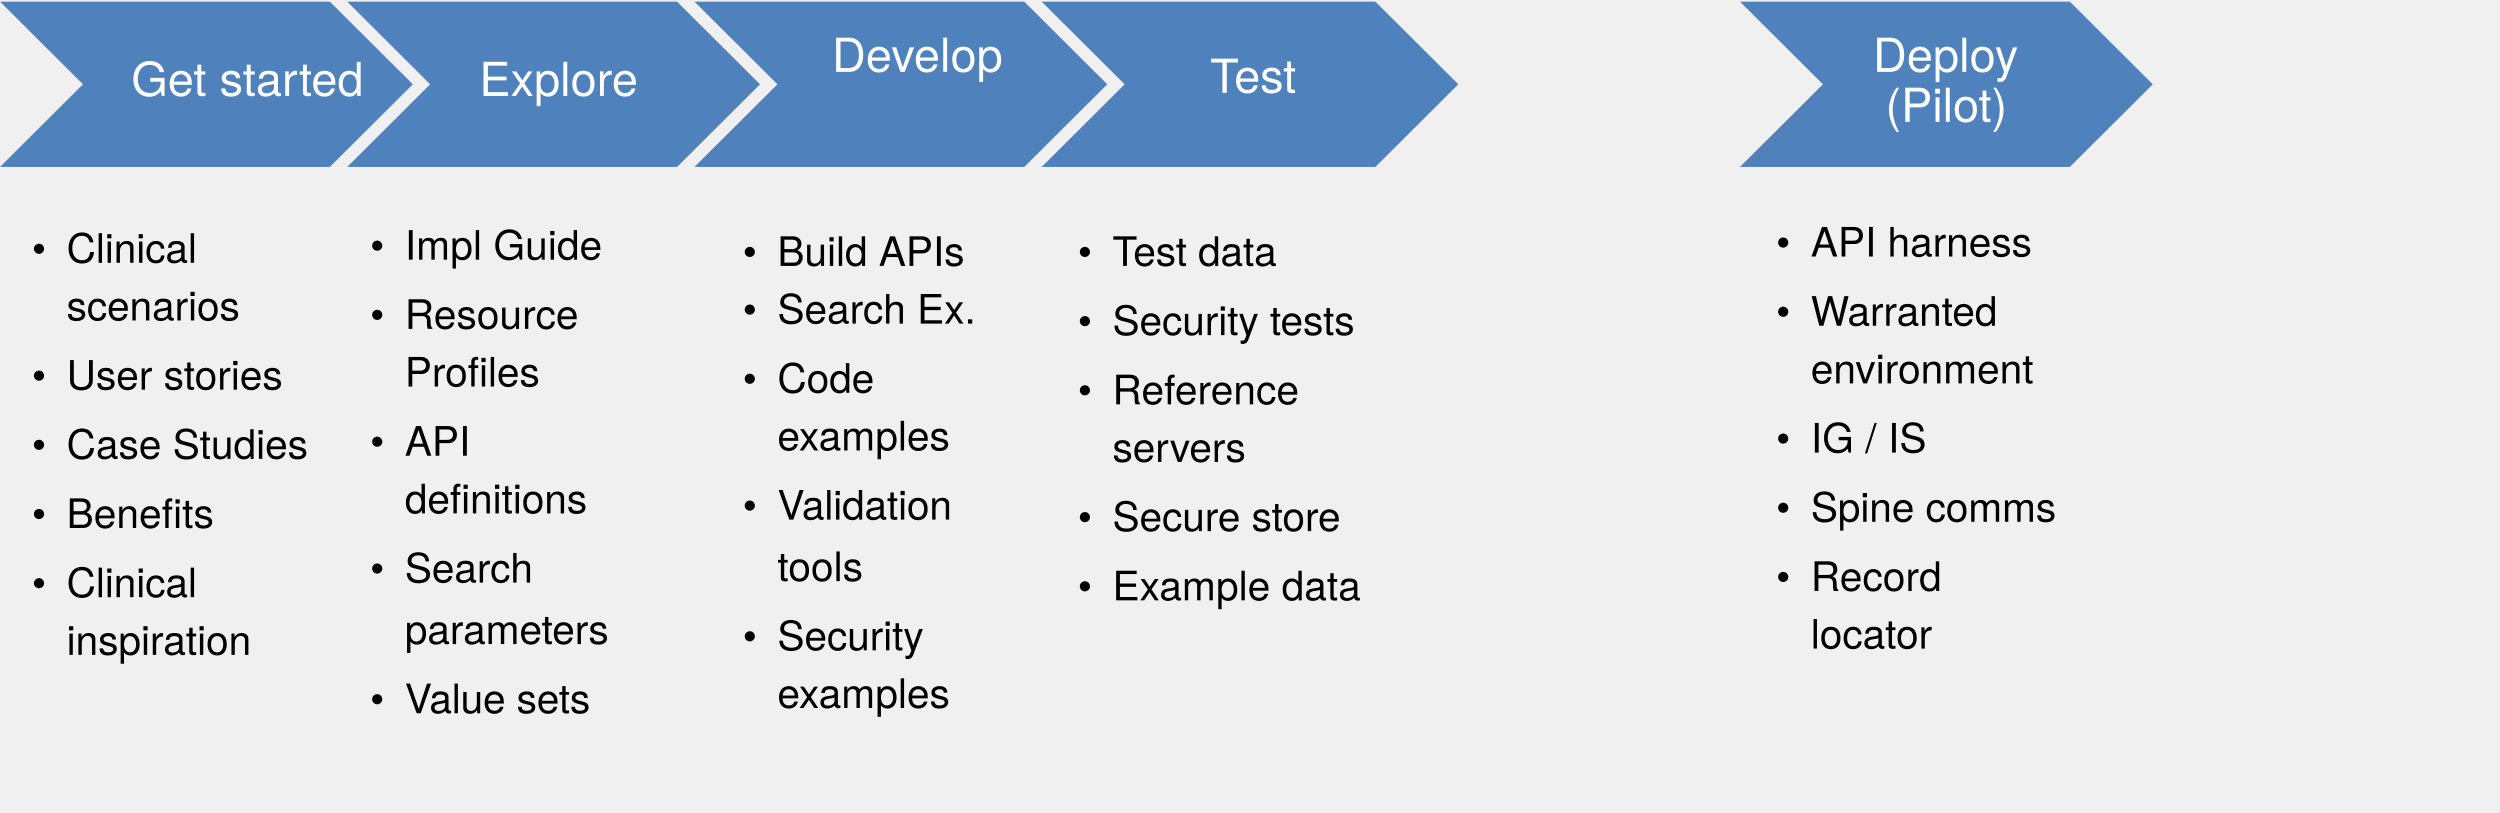
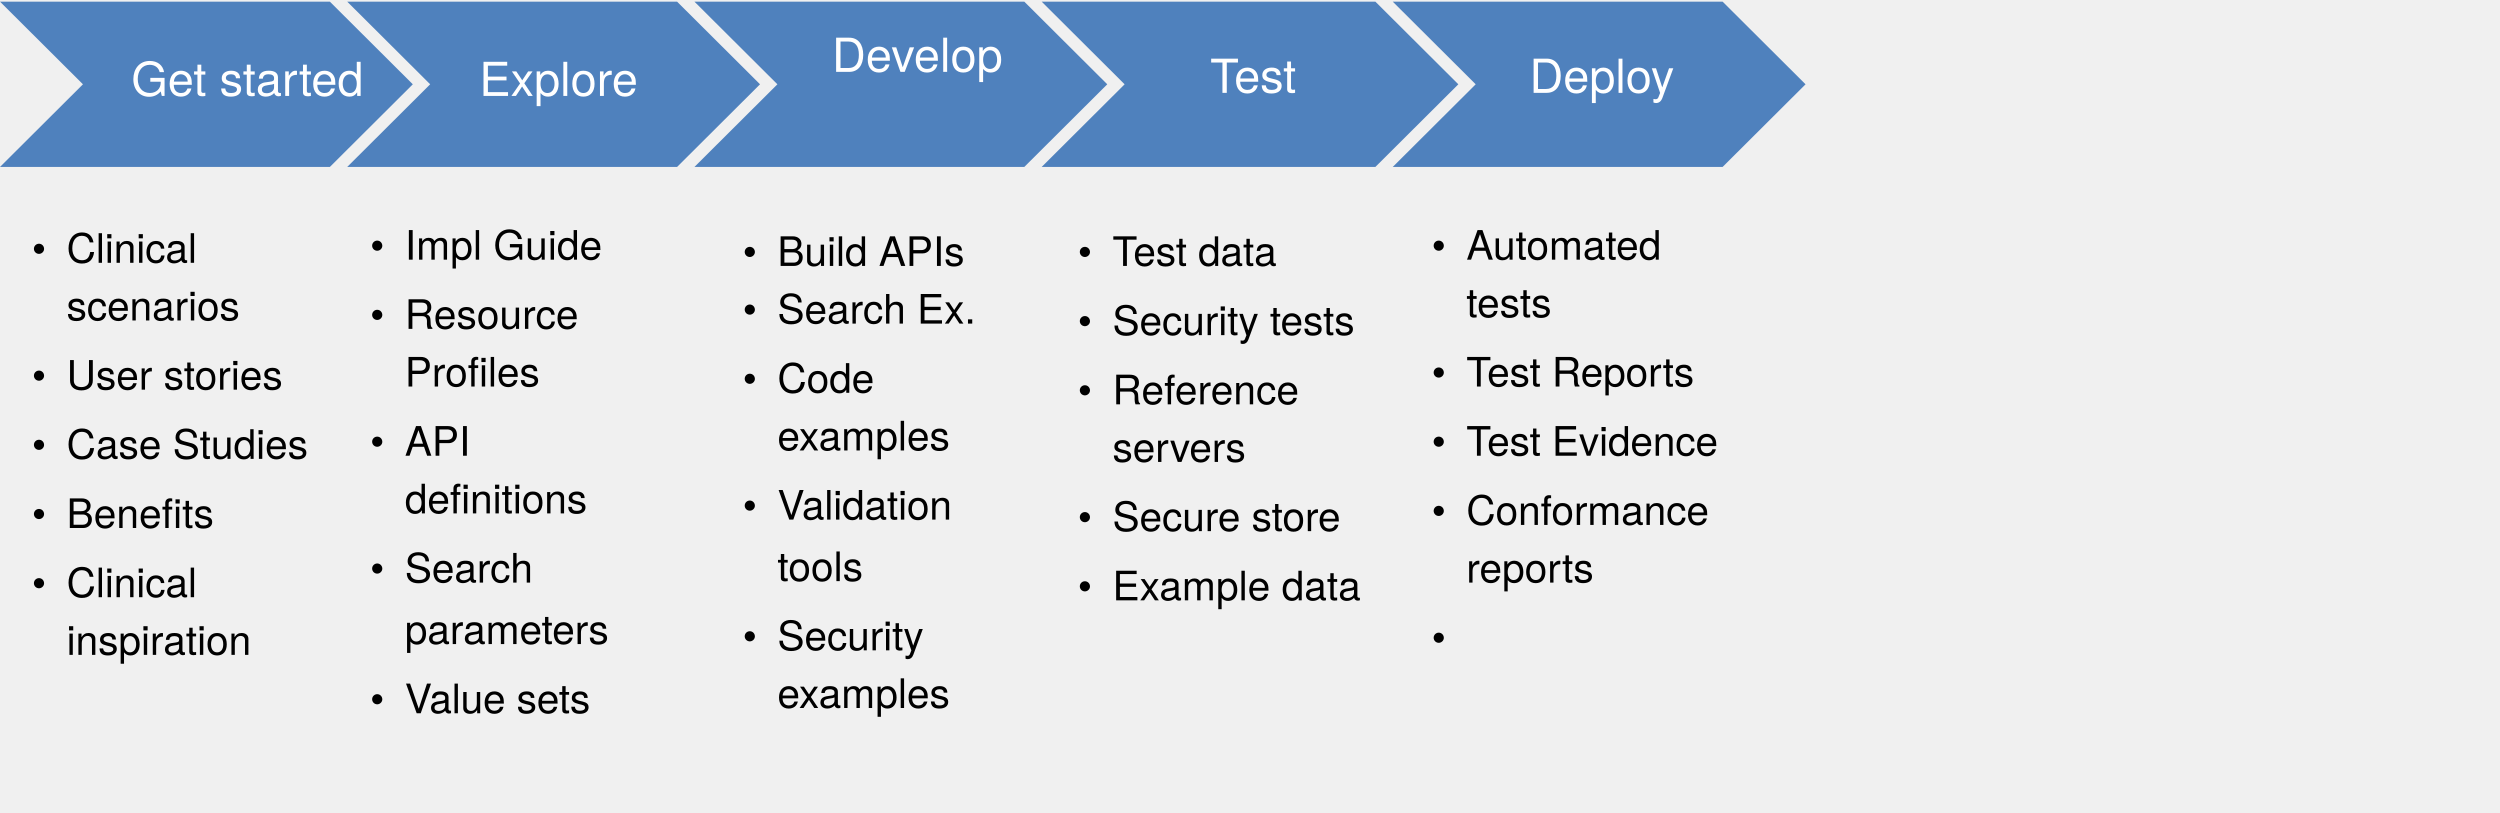
<svg xmlns="http://www.w3.org/2000/svg" xmlns:xlink="http://www.w3.org/1999/xlink" width="100%" viewBox="0 0 800 260" version="1.1">
  <defs />
  <g id="Page-1" stroke="none" stroke-width="1" fill="none" fill-rule="evenodd">
    <g id="guide" transform="translate(-1, -12)">
      <path d="M1,12.53 L106.556,12.53 L133.099,38.975 L106.556,65.42 L1,65.42 L27.543,38.975 L1,12.53 Z" id="Fill-3" fill="#4F81BD" />
      <text id="Engage" font-family="HelveticaNeue, Helvetica Neue" font-size="15" font-weight="normal" letter-spacing="0.01" fill="#FFFFFF">
        <tspan x="43.018" y="42.709">Get started</tspan>
      </text>
      <text id="•" font-family="HelveticaNeue, Helvetica Neue" font-size="13" font-weight="normal" fill="#000000">
        <tspan x="11.199" y="96.102">•</tspan>
      </text>
      <text id="Clinical-" font-family="HelveticaNeue, Helvetica Neue" font-size="13" font-weight="normal" letter-spacing="-0.025" fill="#000000">
        <tspan x="22.31" y="96.102">Clinical</tspan>
      </text>
      <text id="scenarios" font-family="HelveticaNeue, Helvetica Neue" font-size="13" font-weight="normal" letter-spacing="-0.026" fill="#000000">
        <tspan x="22.31" y="114.552">scenarios</tspan>
      </text>
      <text id="•" font-family="HelveticaNeue, Helvetica Neue" font-size="13" font-weight="normal" fill="#000000">
        <tspan x="11.199" y="136.692">•</tspan>
      </text>
      <text id="User-stories" font-family="HelveticaNeue, Helvetica Neue" font-size="13" font-weight="normal" letter-spacing="0.001" fill="#000000">
        <tspan x="22.31" y="136.692">User stories</tspan>
      </text>
      <text id="•" font-family="HelveticaNeue, Helvetica Neue" font-size="13" font-weight="normal" fill="#000000">
        <tspan x="11.199" y="158.832">•</tspan>
      </text>
      <text id="Case-studies" font-family="HelveticaNeue, Helvetica Neue" font-size="13" font-weight="normal" letter-spacing="0.001" fill="#000000">
        <tspan x="22.31" y="158.832">Case Studies</tspan>
      </text>
      <text id="•" font-family="HelveticaNeue, Helvetica Neue" font-size="13" font-weight="normal" fill="#000000">
        <tspan x="11.199" y="180.972">•</tspan>
      </text>
      <text id="Benefits" font-family="HelveticaNeue, Helvetica Neue" font-size="13" font-weight="normal" letter-spacing="0.021" fill="#000000">
        <tspan x="22.31" y="180.972">Benefits</tspan>
      </text>
      <text id="•" font-family="HelveticaNeue, Helvetica Neue" font-size="13" font-weight="normal" fill="#000000">
        <tspan x="11.199" y="203.112">•</tspan>
      </text>
      <text id="Clinical-" font-family="HelveticaNeue, Helvetica Neue" font-size="13" font-weight="normal" letter-spacing="-0.025" fill="#000000">
        <tspan x="22.31" y="203.112">Clinical	</tspan>
      </text>
      <text id="inspiration" font-family="HelveticaNeue, Helvetica Neue" font-size="13" font-weight="normal" letter-spacing="-0.011" fill="#000000">
        <tspan x="22.31" y="221.562">inspiration</tspan>
      </text>
      <path d="M112.111,12.53 L217.667,12.53 L244.21,38.975 L217.667,65.42 L112.111,65.42 L138.654,38.975 L112.111,12.53 Z" id="Fill-5" fill="#4F81BD" />
      <text id="Explore" font-family="HelveticaNeue, Helvetica Neue" font-size="15" font-weight="normal" letter-spacing="0.01" fill="#FFFFFF">
        <tspan x="154.384" y="42.709">Explore</tspan>
      </text>
      <text id="•" font-family="HelveticaNeue, Helvetica Neue" font-size="13" font-weight="normal" fill="#000000">
        <tspan x="119.428" y="95.102">•</tspan>
      </text>
      <text id="Impl" font-family="HelveticaNeue, Helvetica Neue" font-size="13" font-weight="normal" letter-spacing="0.025" fill="#000000">
        <tspan x="130.539" y="95.102">Impl Guide</tspan>
      </text>
      <text id="•" font-family="HelveticaNeue, Helvetica Neue" font-size="13" font-weight="normal" fill="#000000">
        <tspan x="119.428" y="117.242">•</tspan>
      </text>
      <text id="Resource-" font-family="HelveticaNeue, Helvetica Neue" font-size="13" font-weight="normal" letter-spacing="0.021" fill="#000000">
        <tspan x="130.539" y="117.242">Resource	</tspan>
      </text>
      <text id="Profiles" font-family="HelveticaNeue, Helvetica Neue" font-size="13" font-weight="normal" letter-spacing="-0.013" fill="#000000">
        <tspan x="130.539" y="135.692">Profiles</tspan>
      </text>
      <text id="•" font-family="HelveticaNeue, Helvetica Neue" font-size="13" font-weight="normal" fill="#000000">
        <tspan x="119.428" y="157.832">•</tspan>
      </text>
      <text id="API" font-family="HelveticaNeue, Helvetica Neue" font-size="13" font-weight="normal" letter-spacing="-0.006" fill="#000000">
        <tspan x="130.539" y="157.832">API</tspan>
      </text>
      <text id="definitions" font-family="HelveticaNeue, Helvetica Neue" font-size="13" font-weight="normal" letter-spacing="-0.019" fill="#000000">
        <tspan x="130.539" y="176.282">definitions</tspan>
      </text>
      <text id="•" font-family="HelveticaNeue, Helvetica Neue" font-size="13" font-weight="normal" fill="#000000">
        <tspan x="119.428" y="198.422">•</tspan>
      </text>
      <text id="Search-" font-family="HelveticaNeue, Helvetica Neue" font-size="13" font-weight="normal" letter-spacing="-0.023" fill="#000000">
        <tspan x="130.539" y="198.422">Search	</tspan>
      </text>
      <text id="parameters" font-family="HelveticaNeue, Helvetica Neue" font-size="13" font-weight="normal" letter-spacing="-0.019" fill="#000000">
        <tspan x="130.539" y="218.102">parameters</tspan>
      </text>
      <text id="•" font-family="HelveticaNeue, Helvetica Neue" font-size="13" font-weight="normal" fill="#000000">
        <tspan x="119.428" y="240.242">•</tspan>
      </text>
      <text id="Value-sets" font-family="HelveticaNeue, Helvetica Neue" font-size="13" font-weight="normal" letter-spacing="-0.051" fill="#000000">
        <tspan x="130.539" y="240.242">Value sets</tspan>
      </text>
      <path d="M223.222,12.53 L328.778,12.53 L355.321,38.975 L328.778,65.42 L223.222,65.42 L249.765,38.975 L223.222,12.53 Z" id="Fill-7" fill="#4F81BD" />
      <text id="Design-&amp;-" font-family="HelveticaNeue, Helvetica Neue" font-size="15" font-weight="normal" letter-spacing="0.024" fill="#FFFFFF">
        <tspan x="267.232" y="35">Develop</tspan>
-         <tspan x="283.337" y="52.42">	</tspan>
+         <tspan x="283.337" y="42.709">	</tspan>
      </text>
      <text id="•" font-family="HelveticaNeue, Helvetica Neue" font-size="13" font-weight="normal" fill="#000000">
        <tspan x="238.658" y="97.102">•</tspan>
      </text>
      <text id="Build-APIs" font-family="HelveticaNeue, Helvetica Neue" font-size="13" font-weight="normal" letter-spacing="-0.013" fill="#000000">
        <tspan x="249.769" y="97.102">Build APIs</tspan>
      </text>
      <text id="•" font-family="HelveticaNeue, Helvetica Neue" font-size="13" font-weight="normal" fill="#000000">
        <tspan x="238.658" y="115.552">•</tspan>
      </text>
      <text id="APIs" font-family="HelveticaNeue, Helvetica Neue" font-size="13" font-weight="normal" letter-spacing="-0.006" fill="#000000">
        <tspan x="249.769" y="115.552">Search Ex.</tspan>
      </text>
      <text id="•" font-family="HelveticaNeue, Helvetica Neue" font-size="13" font-weight="normal" fill="#000000">
        <tspan x="238.658" y="137.692">•</tspan>
      </text>
      <text id="Code-" font-family="HelveticaNeue, Helvetica Neue" font-size="13" font-weight="normal" letter-spacing="-0.025" fill="#000000">
        <tspan x="249.769" y="137.692">Code	</tspan>
      </text>
      <text id="examples" font-family="HelveticaNeue, Helvetica Neue" font-size="13" font-weight="normal" letter-spacing="0.002" fill="#000000">
        <tspan x="249.769" y="156.142">examples</tspan>
      </text>
      <text id="•" font-family="HelveticaNeue, Helvetica Neue" font-size="13" font-weight="normal" fill="#000000">
        <tspan x="238.658" y="178.282">•</tspan>
      </text>
      <text id="Validation-" font-family="HelveticaNeue, Helvetica Neue" font-size="13" font-weight="normal" letter-spacing="-0.051" fill="#000000">
        <tspan x="249.769" y="178.282">Validation	</tspan>
      </text>
      <text id="tools" font-family="HelveticaNeue, Helvetica Neue" font-size="13" font-weight="normal" letter-spacing="0.017" fill="#000000">
        <tspan x="249.769" y="197.962">tools</tspan>
      </text>
      <text id="•" font-family="HelveticaNeue, Helvetica Neue" font-size="13" font-weight="normal" fill="#000000">
        <tspan x="238.658" y="220.102">•</tspan>
      </text>
      <text id="Security-" font-family="HelveticaNeue, Helvetica Neue" font-size="13" font-weight="normal" letter-spacing="-0.023" fill="#000000">
        <tspan x="249.769" y="220.102">Security	</tspan>
      </text>
      <text id="examples" font-family="HelveticaNeue, Helvetica Neue" font-size="13" font-weight="normal" letter-spacing="0.002" fill="#000000">
        <tspan x="249.769" y="238.552">examples</tspan>
      </text>
      <path d="M334.333,12.53 L441.123,12.53 L467.667,38.975 L441.123,65.42 L334.333,65.42 L360.877,38.975 L334.333,12.53 Z" id="Fill-9" fill="#4F81BD" />
      <text id="Test" font-family="HelveticaNeue, Helvetica Neue" font-size="15" font-weight="normal" letter-spacing="-0.051" fill="#FFFFFF">
        <tspan x="388.258" y="41.709">Test</tspan>
      </text>
      <text id="•" font-family="HelveticaNeue, Helvetica Neue" font-size="13" font-weight="normal" fill="#000000">
        <tspan x="345.887" y="97.102">•</tspan>
      </text>
      <text id="Test-data" font-family="HelveticaNeue, Helvetica Neue" font-size="13" font-weight="normal" letter-spacing="-0.044" fill="#000000">
        <tspan x="356.998" y="97.102">Test	data</tspan>
      </text>
      <text id="•" font-family="HelveticaNeue, Helvetica Neue" font-size="13" font-weight="normal" fill="#000000">
        <tspan x="345.887" y="119.242">•</tspan>
      </text>
      <text id="Security-tests" font-family="HelveticaNeue, Helvetica Neue" font-size="13" font-weight="normal" letter-spacing="-0.023" fill="#000000">
        <tspan x="356.998" y="119.242">Security tests</tspan>
      </text>
      <text id="•" font-family="HelveticaNeue, Helvetica Neue" font-size="13" font-weight="normal" fill="#000000">
        <tspan x="345.887" y="141.382">•</tspan>
      </text>
      <text id="Reference-" font-family="HelveticaNeue, Helvetica Neue" font-size="13" font-weight="normal" letter-spacing="0.021" fill="#000000">
        <tspan x="356.998" y="141.382">Reference	</tspan>
      </text>
      <text id="servers" font-family="HelveticaNeue, Helvetica Neue" font-size="13" font-weight="normal" letter-spacing="-0.026" fill="#000000">
        <tspan x="356.998" y="159.832">servers</tspan>
      </text>
      <text id="•" font-family="HelveticaNeue, Helvetica Neue" font-size="13" font-weight="normal" fill="#000000">
        <tspan x="345.887" y="181.972">•</tspan>
      </text>
      <text id="Secure-store" font-family="HelveticaNeue, Helvetica Neue" font-size="13" font-weight="normal" letter-spacing="-0.023" fill="#000000">
        <tspan x="356.998" y="181.972">Secure store</tspan>
      </text>
      <text id="•" font-family="HelveticaNeue, Helvetica Neue" font-size="13" font-weight="normal" fill="#000000">
        <tspan x="345.887" y="204.112">•</tspan>
      </text>
      <text id="Example-data" font-family="HelveticaNeue, Helvetica Neue" font-size="13" font-weight="normal" letter-spacing="0.009" fill="#000000">
        <tspan x="356.998" y="204.112">Example data</tspan>
      </text>
-       <path d="M557.79,12.53 L663.346,12.53 L689.889,38.975 L663.346,65.42 L557.79,65.42 L584.333,38.975 L557.79,12.53 Z" id="Fill-13" fill="#4F81BD" />
-       <text id="Deploy-" font-family="HelveticaNeue, Helvetica Neue" font-size="15" font-weight="normal" letter-spacing="0.024" fill="#FFFFFF">
-         <tspan x="600.347" y="35">Deploy	</tspan>
-       </text>
-       <text id="(Pilot)" font-family="HelveticaNeue, Helvetica Neue" font-size="15" font-weight="normal" letter-spacing="-0.015" fill="#FFFFFF">
-         <tspan x="604.361" y="51">(Pilot)</tspan>
-       </text>
-       <text id="•" font-family="HelveticaNeue, Helvetica Neue" font-size="13" font-weight="normal" fill="#000000">
-         <tspan x="569.345" y="94.102">•</tspan>
-       </text>
-       <text id="API-harness" font-family="HelveticaNeue, Helvetica Neue" font-size="13" font-weight="normal" letter-spacing="-0.006" fill="#000000">
-         <tspan x="580.456" y="94.102">API harness</tspan>
-       </text>
-       <text id="•" font-family="HelveticaNeue, Helvetica Neue" font-size="13" font-weight="normal" fill="#000000">
-         <tspan x="569.345" y="116.242">•</tspan>
-       </text>
-       <text id="Warranted-" font-family="HelveticaNeue, Helvetica Neue" font-size="13" font-weight="normal" letter-spacing="-0.025" fill="#000000">
-         <tspan x="580.456" y="116.242">Warranted	</tspan>
-       </text>
-       <text id="environment" font-family="HelveticaNeue, Helvetica Neue" font-size="13" font-weight="normal" letter-spacing="0.002" fill="#000000">
-         <tspan x="580.456" y="134.692">environment</tspan>
-       </text>
-       <text id="•" font-family="HelveticaNeue, Helvetica Neue" font-size="13" font-weight="normal" fill="#000000">
-         <tspan x="569.345" y="156.832">•</tspan>
-       </text>
-       <text id="IG-/-IS" font-family="HelveticaNeue, Helvetica Neue" font-size="13" font-weight="normal" letter-spacing="0.025" fill="#000000">
-         <tspan x="580.456" y="156.832">IG / IS</tspan>
-       </text>
-       <text id="•" font-family="HelveticaNeue, Helvetica Neue" font-size="13" font-weight="normal" fill="#000000">
-         <tspan x="569.345" y="178.972">•</tspan>
-       </text>
-       <text id="Spine-comms-" font-family="HelveticaNeue, Helvetica Neue" font-size="13" font-weight="normal" letter-spacing="-0.023" fill="#000000">
-         <tspan x="580.456" y="178.972">Spine comms	</tspan>
-       </text>
-       <text id="•" font-family="HelveticaNeue, Helvetica Neue" font-size="13" font-weight="normal" fill="#000000">
-         <tspan x="569.345" y="201.112">•</tspan>
-       </text>
-       <text id="Record" font-family="HelveticaNeue, Helvetica Neue" font-size="13" font-weight="normal" letter-spacing="0.021" fill="#000000">
-         <tspan x="580.456" y="201.112">Record</tspan>
-       </text>
-       <text id="locator" font-family="HelveticaNeue, Helvetica Neue" font-size="13" font-weight="normal" letter-spacing="-0.011" fill="#000000">
-         <tspan x="580.456" y="219.562">locator</tspan>
+       <path d="M446.679,12.53 L552.235,12.53 L578.778,38.975 L552.235,65.42 L446.679,65.42 L473.222,38.975 L446.679,12.53 Z" id="Fill-11" fill="#4F81BD" />
+       <text id="Assure" font-family="HelveticaNeue, Helvetica Neue" font-size="15" font-weight="normal" letter-spacing="-0.007" fill="#FFFFFF">
+         <tspan x="490.429" y="41.709">Deploy</tspan>
+       </text>
+       <text id="•" font-family="HelveticaNeue, Helvetica Neue" font-size="13" font-weight="normal" fill="#000000">
+         <tspan x="459.116" y="95.102">•</tspan>
+       </text>
+       <text id="Automated-" font-family="HelveticaNeue, Helvetica Neue" font-size="13" font-weight="normal" letter-spacing="-0.006" fill="#000000">
+         <tspan x="470.227" y="95.102">Automated	</tspan>
+       </text>
+       <text id="tests" font-family="HelveticaNeue, Helvetica Neue" font-size="13" font-weight="normal" letter-spacing="0.017" fill="#000000">
+         <tspan x="470.227" y="113.552">tests</tspan>
+       </text>
+       <text id="•" font-family="HelveticaNeue, Helvetica Neue" font-size="13" font-weight="normal" fill="#000000">
+         <tspan x="459.116" y="135.692">•</tspan>
+       </text>
+       <text id="Test-Reports" font-family="HelveticaNeue, Helvetica Neue" font-size="13" font-weight="normal" letter-spacing="-0.044" fill="#000000">
+         <tspan x="470.227" y="135.692">Test Reports</tspan>
+       </text>
+       <text id="•" font-family="HelveticaNeue, Helvetica Neue" font-size="13" font-weight="normal" fill="#000000">
+         <tspan x="459.116" y="157.832">•</tspan>
+       </text>
+       <text id="Test-Evidence" font-family="HelveticaNeue, Helvetica Neue" font-size="13" font-weight="normal" letter-spacing="-0.044" fill="#000000">
+         <tspan x="470.227" y="157.832">Test Evidence</tspan>
+       </text>
+       <text id="•" font-family="HelveticaNeue, Helvetica Neue" font-size="13" font-weight="normal" fill="#000000">
+         <tspan x="459.116" y="179.972">•</tspan>
+       </text>
+       <text id="Conformance-" font-family="HelveticaNeue, Helvetica Neue" font-size="13" font-weight="normal" letter-spacing="-0.025" fill="#000000">
+         <tspan x="470.227" y="179.972">Conformance	</tspan>
+       </text>
+       <text id="reports" font-family="HelveticaNeue, Helvetica Neue" font-size="13" font-weight="normal" letter-spacing="0.006" fill="#000000">
+         <tspan x="470.227" y="198.422">reports</tspan>
+       </text>
+       <text id="•" font-family="HelveticaNeue, Helvetica Neue" font-size="13" font-weight="normal" fill="#000000">
+         <tspan x="459.116" y="220.562">•</tspan>
      </text>
      <a xlink:href="overview_engage.html" target="_top">
        <rect id="l-engage" fill-opacity="0" fill="#FFFFFF" x="0" y="0" width="105.824" height="269.518" class="s_link">
          <text x="10" y="20" width="100%" height="100%" style="text-anchor: middle"> </text>
        </rect>
      </a>
      <a xlink:href="overview_explore.html" target="_top">
        <rect id="l-explore" fill-opacity="0" fill="#FFFFFF" x="114.627" y="0" width="105.824" height="269.518" class="s_link">
          <text x="10" y="20" width="100%" height="100%" style="text-anchor: middle"> </text>
        </rect>
      </a>
      <a xlink:href="overview_develop.html" target="_top">
        <rect id="l-design" fill-opacity="0" fill="#FFFFFF" x="223.222" y="0" width="105.824" height="269.518" class="s_link">
          <text x="10" y="20" width="100%" height="100%" style="text-anchor: middle"> </text>
        </rect>
      </a>
      <a xlink:href="overview_test.html" target="_top">
        <rect id="l-test" fill-opacity="0" fill="#FFFFFF" x="333.966" y="0" width="105.824" height="269.518" class="s_link">
          <text x="10" y="20" width="100%" height="100%" style="text-anchor: middle"> </text>
        </rect>
      </a>
-       <a xlink:href="../CareConnectAPI/deploy.html" target="_top">
+       <a xlink:href="overview_deploy.html" target="_top">
        <rect id="l-deploy" fill-opacity="0" fill="#FFFFFF" x="560.544" y="0" width="214.824" height="269.518" class="s_link">
          <text x="10" y="20" width="100%" height="100%" style="text-anchor: middle"> </text>
        </rect>
      </a>
    </g>
  </g>
</svg>
